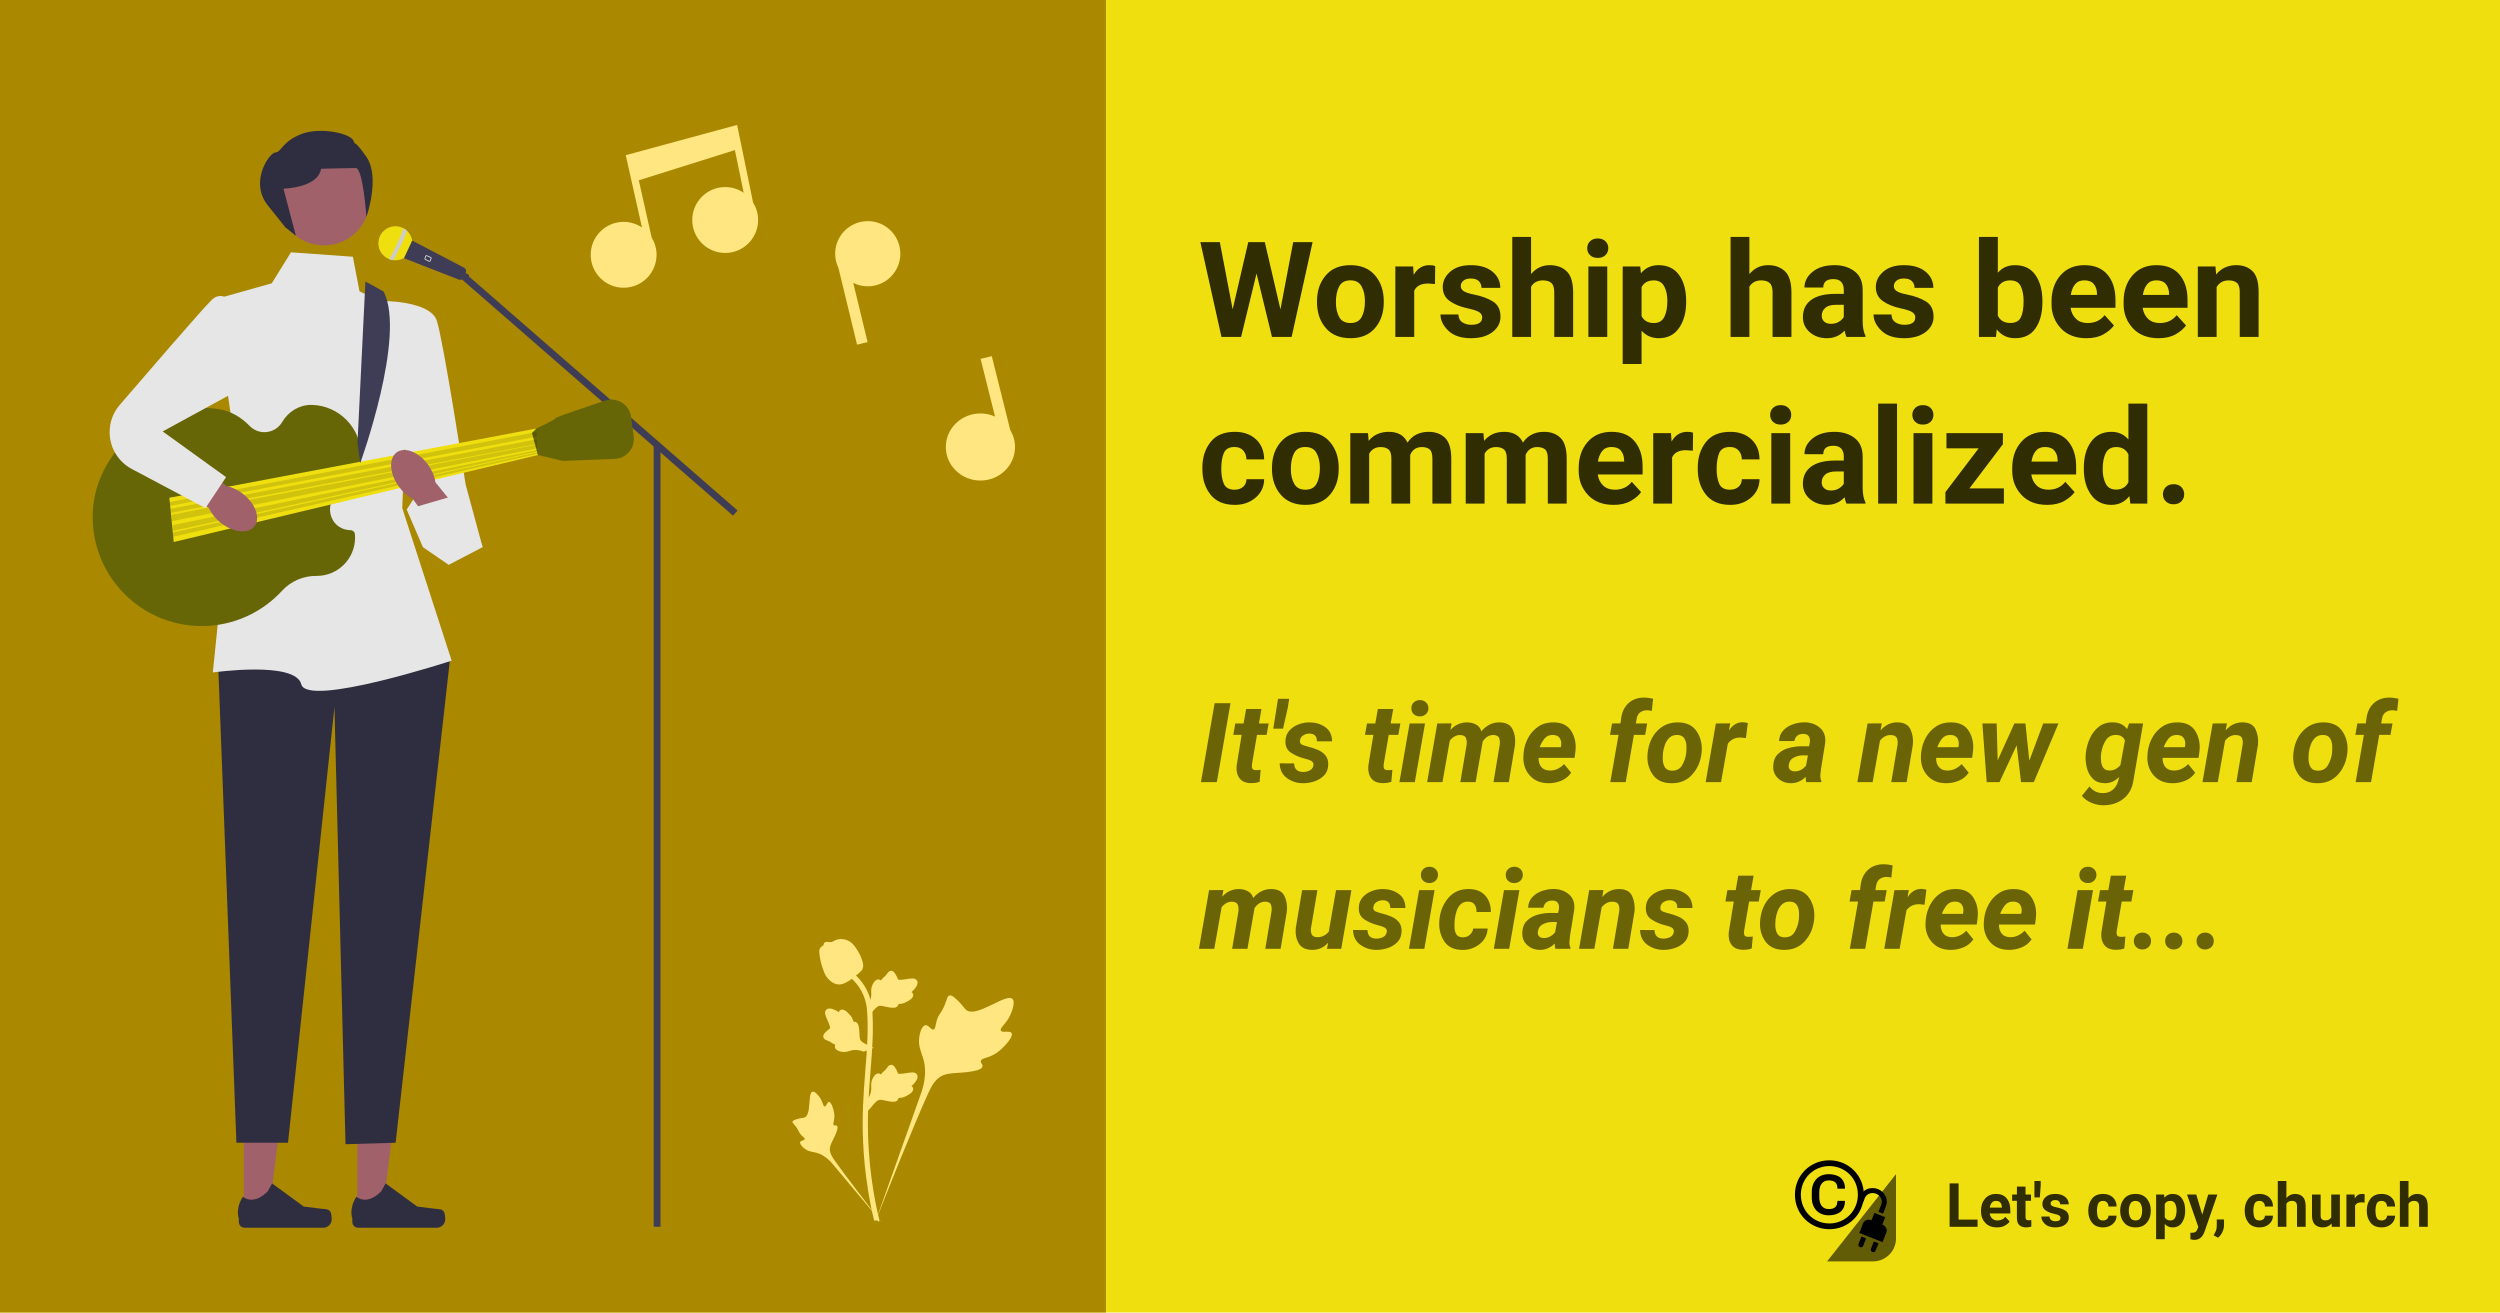
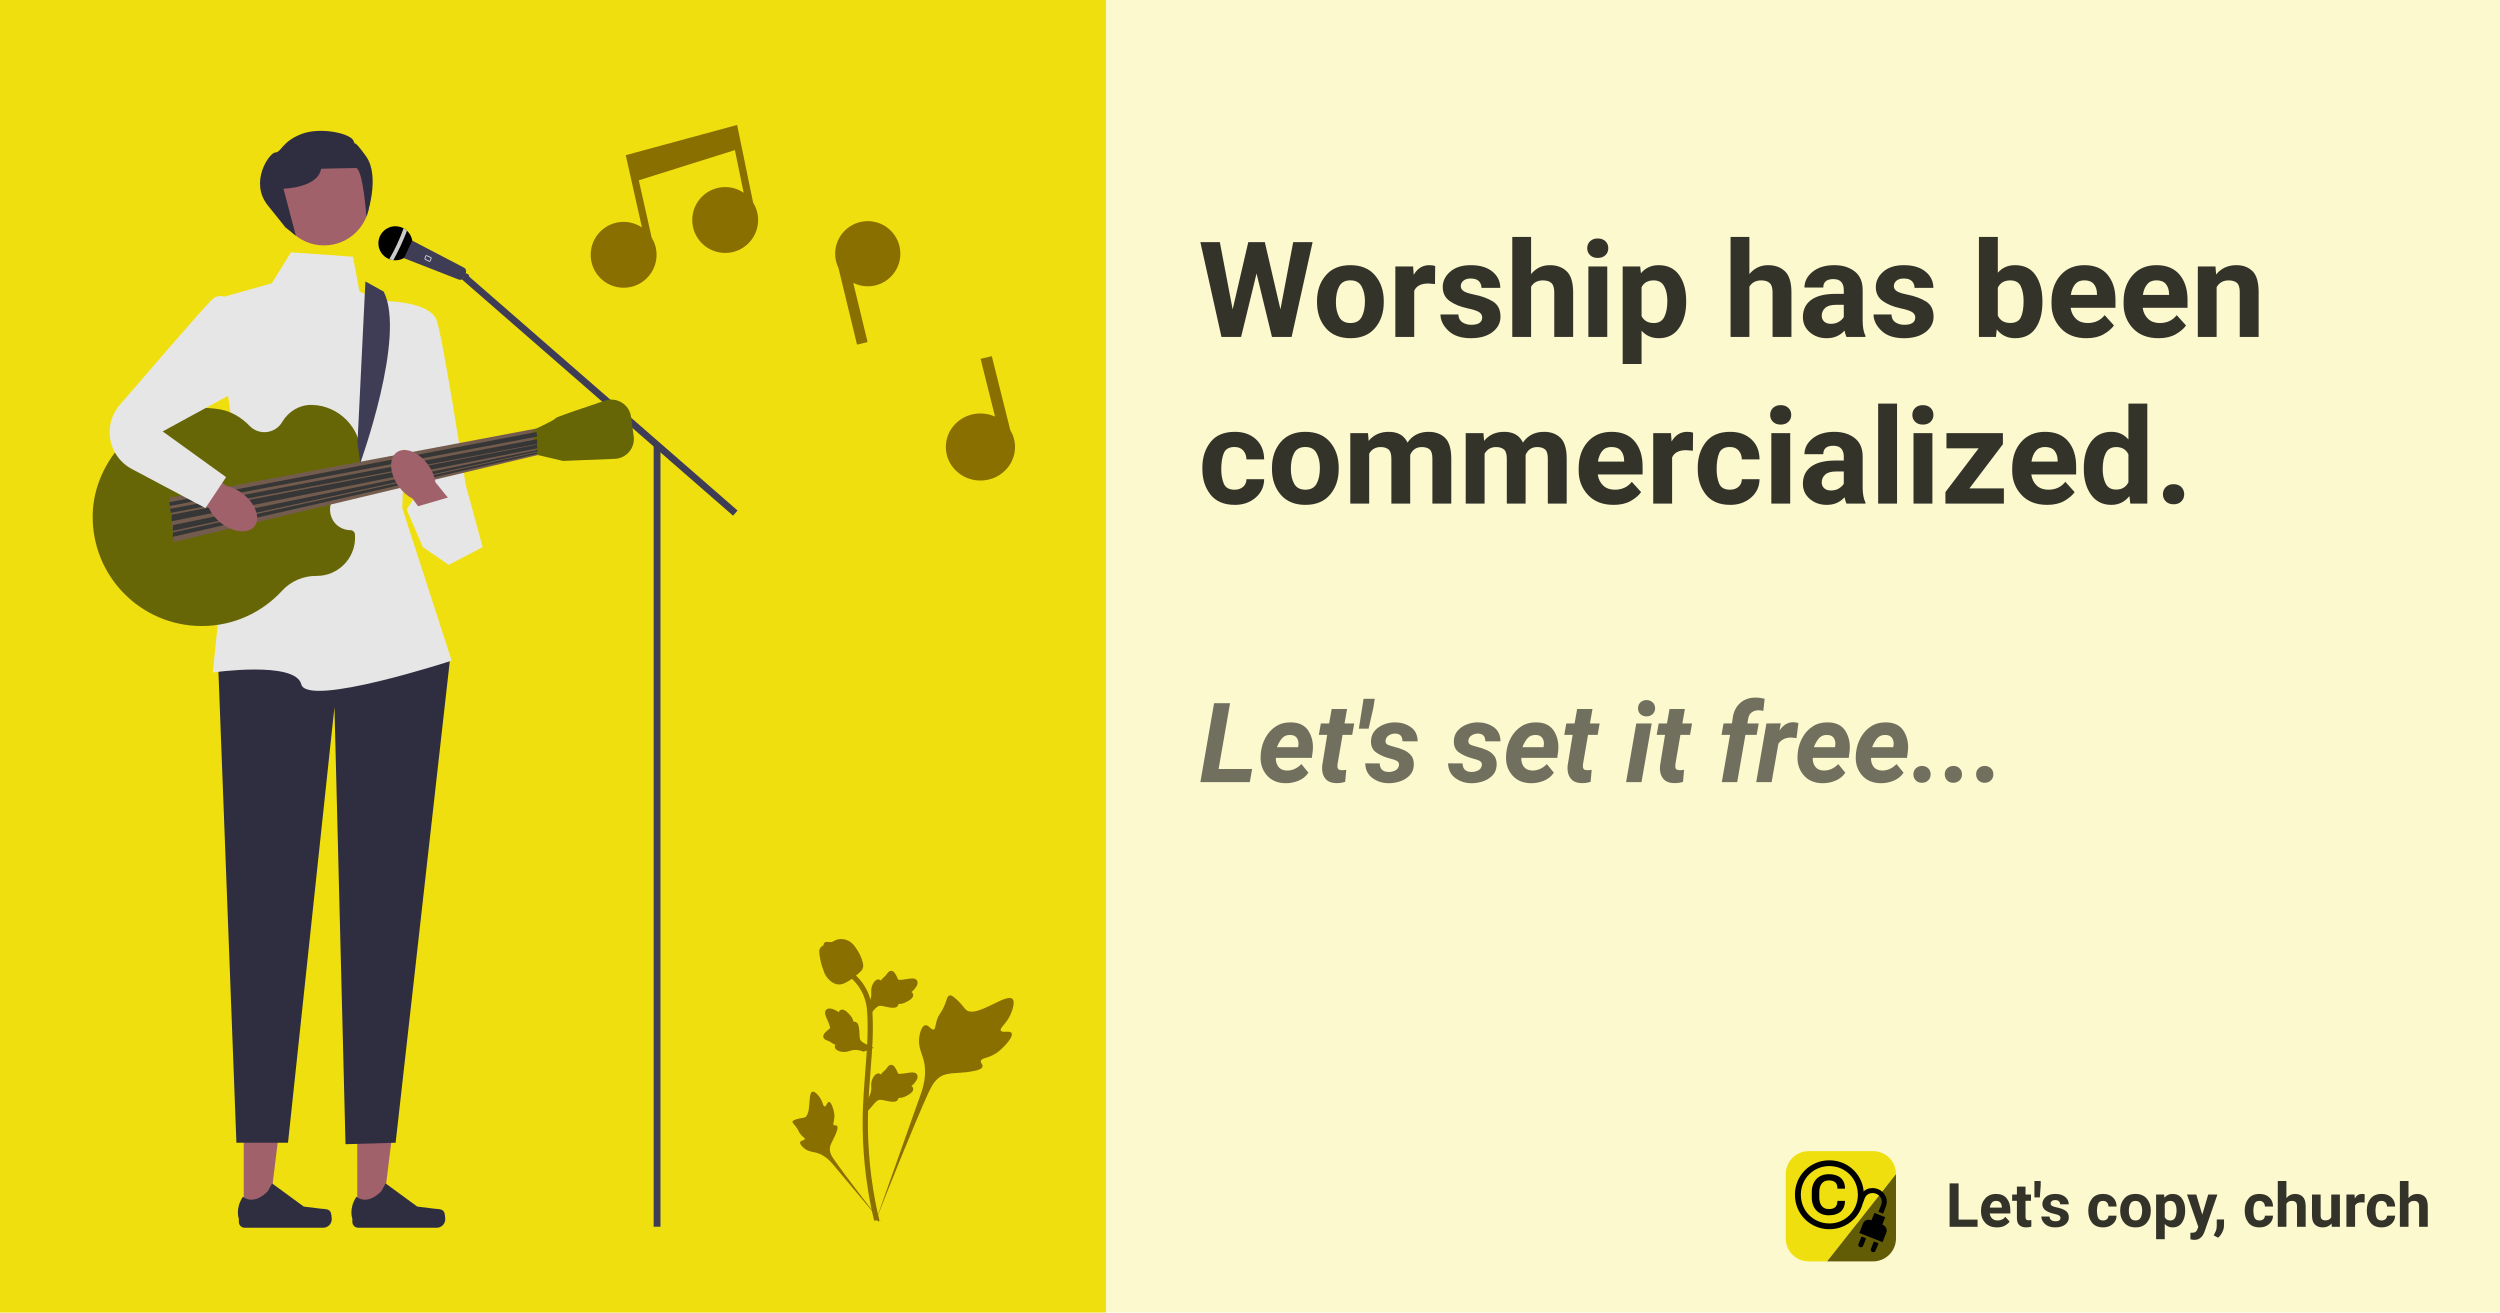
<svg xmlns="http://www.w3.org/2000/svg" data-name="Layer 1" width="1200" height="630" viewBox="0 0 1200 630" version="1.1" id="svg95">
  <defs id="defs99" />
-   <rect style="fill:#f0df0f;fill-opacity:1;stroke:none;stroke-width:19.879;stroke-dasharray:79.515, 79.515;stop-color:#000000" id="rect888" width="1200" height="630" x="0" y="0" />
-   <rect style="fill:#aa8800;stroke:none;stroke-width:2.507;stroke-opacity:0.4;stop-color:#000000" id="rect19083" width="530.852" height="630" x="0" y="0" />
+   <rect style="fill:#fcf9cf;fill-opacity:1;stroke:none;stroke-width:19.879;stroke-dasharray:79.515, 79.515;stop-color:#000000" id="rect888" width="1200" height="630" x="0" y="0" />
+   <rect style="fill:#f0df0f;stroke:none;stroke-width:2.507;stroke-opacity:0.4;stop-color:#000000;fill-opacity:1" id="rect19083" width="530.852" height="630" x="0" y="0" />
  <path style="fill:none;stroke:#3f3d56;stroke-width:3.3;stroke-linecap:butt;stroke-linejoin:miter;stroke-miterlimit:4;stroke-dasharray:none;stroke-opacity:1" d="M 222.774,132.859 352.942,246.28" id="path31226" />
  <text xml:space="preserve" style="font-style:italic;font-weight:bold;font-size:64px;line-height:normal;font-family:Roboto;-inkscape-font-specification:'Roboto Bold Italic';text-decoration-color:#000000;fill:#000000;fill-opacity:0.796;stroke:none;stroke-width:6;stroke-dasharray:24, 24;stop-color:#000000" x="575.08" y="161.715" id="text9376">
    <tspan x="575.08" y="161.715" style="font-style:normal;font-variant:normal;font-weight:bold;font-stretch:normal;font-size:64px;font-family:Roboto;-inkscape-font-specification:'Roboto Bold';fill:#000000;fill-opacity:0.796" id="tspan43707">Worship has been</tspan>
    <tspan x="575.08" y="241.715" style="font-style:normal;font-variant:normal;font-weight:bold;font-stretch:normal;font-size:64px;font-family:Roboto;-inkscape-font-specification:'Roboto Bold';fill:#000000;fill-opacity:0.796" id="tspan60649">commercialized.</tspan>
  </text>
  <text xml:space="preserve" style="font-style:italic;font-weight:bold;font-size:29.333px;line-height:normal;font-family:Roboto;-inkscape-font-specification:'Roboto Bold Italic';text-decoration-color:#000000;fill:#000000;fill-opacity:0.796;stroke:none;stroke-width:6;stroke-dasharray:24, 24;stop-color:#000000" x="933.955" y="588.87" id="text9376-3">
    <tspan id="tspan9374-6" x="933.955" y="588.87" style="font-style:normal;font-variant:normal;font-weight:bold;font-stretch:normal;font-size:29.333px;font-family:Roboto;-inkscape-font-specification:'Roboto Bold';fill:#000000;fill-opacity:0.796">Let's copy, church</tspan>
  </text>
-   <text xml:space="preserve" style="font-style:normal;font-variant:normal;font-weight:bold;font-stretch:normal;font-size:53.333px;line-height:1.5;font-family:Roboto;-inkscape-font-specification:'Roboto Bold';text-decoration-color:#000000;fill:#000000;fill-opacity:0.551;stroke:none;stroke-width:6;stroke-dasharray:24, 24;stop-color:#000000" x="575.44" y="375.43" id="text15068">
-     <tspan x="575.44" y="375.43" style="font-style:italic;font-variant:normal;font-weight:bold;font-stretch:normal;font-size:53.333px;font-family:Roboto;-inkscape-font-specification:'Roboto Bold Italic';fill:#000000;fill-opacity:0.551" id="tspan7929">It's time for a new gen of</tspan>
-     <tspan x="575.44" y="455.43" style="font-style:italic;font-variant:normal;font-weight:bold;font-stretch:normal;font-size:53.333px;font-family:Roboto;-inkscape-font-specification:'Roboto Bold Italic';fill:#000000;fill-opacity:0.551" id="tspan22361">musicians to free it...</tspan>
-     <tspan x="575.44" y="535.43" style="font-style:italic;font-variant:normal;font-weight:bold;font-stretch:normal;font-size:53.333px;font-family:Roboto;-inkscape-font-specification:'Roboto Bold Italic';fill:#000000;fill-opacity:0.551" id="tspan7933" />
+   <text xml:space="preserve" style="font-style:normal;font-variant:normal;font-weight:bold;font-stretch:normal;font-size:53.333px;line-height:1.5;font-family:Roboto;-inkscape-font-specification:'Roboto Bold';text-decoration-color:#000000;fill:#000000;fill-opacity:0.551;stroke:none;stroke-width:6;stroke-dasharray:24, 24;stop-color:#000000" x="575.627" y="375.43" id="text15068">
+     <tspan x="575.627" y="375.43" style="font-style:italic;font-variant:normal;font-weight:bold;font-stretch:normal;font-size:53.333px;font-family:Roboto;-inkscape-font-specification:'Roboto Bold Italic';fill:#000000;fill-opacity:0.551" id="tspan7933">Let's set it free...</tspan>
  </text>
-   <g id="g1422" style="fill:#ffe680" transform="matrix(0.8548929,0,0,0.8548929,147.1793,239.9343)">
-     <path d="m 395.817,299.392 c -0.988,-1.665 -5.261,0.118 -6.046,-1.394 -0.783,-1.506 3.187,-3.801 5.455,-9.043 0.409,-0.945 2.987,-6.902 1.078,-8.741 -3.617,-3.484 -20.168,10.894 -25.96,6.189 -1.271,-1.033 -2.159,-3.094 -6.006,-6.441 -1.53,-1.331 -2.456,-1.933 -3.352,-1.709 -1.271,0.317 -1.372,2.018 -2.734,5.363 -2.044,5.015 -3.253,4.713 -4.443,8.714 -0.884,2.971 -0.682,4.698 -1.722,5.034 -1.472,0.476 -2.827,-2.675 -4.692,-2.393 -1.904,0.288 -3.054,3.956 -3.418,6.703 -0.682,5.154 1.211,8.556 2.26,12.132 1.14,3.887 1.817,9.797 -0.816,18.165 l -26.061,73.426 c 5.753,-15.067 22.412,-56.369 29.412,-71.717 2.021,-4.431 4.252,-8.925 8.833,-10.699 4.411,-1.708 10.468,-0.688 18.191,-2.549 0.902,-0.217 3.405,-0.854 3.72,-2.326 0.26,-1.217 -1.212,-1.896 -0.986,-3.036 0.303,-1.529 3.199,-1.548 6.756,-3.312 2.509,-1.244 4.072,-2.723 5.416,-3.995 0.405,-0.384 6.428,-6.155 5.114,-8.372 z" fill="#f2f2f2" id="path1408" style="fill:#ffe680" />
-     <path d="m 293.286,338.047 c -1.102,0.004 -1.46,2.616 -2.429,2.565 -0.965,-0.05 -0.946,-2.661 -2.864,-5.287 -0.346,-0.474 -2.526,-3.457 -3.979,-3.051 -2.754,0.77 -0.472,13.042 -4.453,14.527 -0.874,0.326 -2.142,0.167 -4.894,1.09 -1.095,0.367 -1.657,0.648 -1.806,1.152 -0.211,0.715 0.595,1.256 1.843,2.889 1.872,2.45 1.375,2.956 2.995,4.695 1.203,1.291 2.109,1.69 1.974,2.298 -0.191,0.86 -2.128,0.616 -2.528,1.613 -0.408,1.017 1.061,2.641 2.304,3.612 2.333,1.822 4.548,1.874 6.607,2.391 2.237,0.562 5.333,1.935 8.68,5.642 l 28.519,33.977 c -5.735,-7.171 -21.2,-27.264 -26.713,-35.129 -1.592,-2.27 -3.154,-4.662 -2.702,-7.422 0.435,-2.658 2.683,-5.337 3.998,-9.664 0.154,-0.505 0.563,-1.918 -0.068,-2.497 -0.522,-0.479 -1.28,0.048 -1.775,-0.392 -0.663,-0.59 0.163,-2.016 0.324,-4.272 0.113,-1.59 -0.162,-2.784 -0.398,-3.811 -0.071,-0.31 -1.166,-4.931 -2.634,-4.925 z" fill="#f2f2f2" id="path1410" style="fill:#ffe680" />
-     <path d="m 315.278,342.984 -0.664,-5.929 0.303,-0.449 c 1.404,-2.078 2.12,-4.108 2.129,-6.035 10e-4,-0.306 -0.013,-0.613 -0.027,-0.925 -0.057,-1.237 -0.129,-2.774 0.673,-4.566 0.449,-0.999 1.712,-3.312 3.61,-3.026 0.511,0.072 0.897,0.306 1.191,0.581 0.043,-0.069 0.087,-0.137 0.135,-0.212 0.591,-0.902 1.059,-1.288 1.51,-1.66 0.346,-0.286 0.704,-0.581 1.265,-1.28 0.246,-0.306 0.438,-0.575 0.6,-0.802 0.491,-0.684 1.132,-1.5 2.263,-1.486 1.208,0.057 1.841,1.056 2.26,1.718 0.749,1.179 1.088,2.03 1.313,2.594 0.082,0.206 0.175,0.438 0.222,0.51 0.389,0.573 3.554,0.037 4.747,-0.157 2.678,-0.447 4.996,-0.833 5.95,0.856 0.684,1.208 0.176,2.806 -1.556,4.875 -0.54,0.644 -1.114,1.134 -1.623,1.517 0.422,0.252 0.8,0.638 0.953,1.245 v 0 c 0.361,1.437 -0.875,2.877 -3.67,4.286 -0.694,0.352 -1.629,0.822 -2.939,1.048 -0.617,0.106 -1.172,0.132 -1.648,0.146 -0.01,0.275 -0.074,0.573 -0.242,0.879 -0.491,0.902 -1.513,1.331 -3.053,1.228 -1.695,-0.089 -3.09,-0.412 -4.321,-0.696 -1.075,-0.246 -2.001,-0.455 -2.728,-0.407 -1.348,0.109 -2.388,1.188 -3.607,2.588 z" fill="#f2f2f2" id="path1412" style="fill:#ffe680" />
-     <path d="m 318.359,307.683 -5.567,2.146 -0.512,-0.18 c -2.367,-0.831 -4.512,-1.009 -6.377,-0.528 -0.297,0.076 -0.589,0.168 -0.888,0.261 -1.182,0.369 -2.651,0.828 -4.588,0.507 -1.08,-0.181 -3.638,-0.816 -3.843,-2.724 -0.06,-0.512 0.069,-0.946 0.26,-1.299 -0.077,-0.024 -0.155,-0.05 -0.239,-0.076 -1.022,-0.343 -1.515,-0.698 -1.989,-1.04 -0.365,-0.262 -0.741,-0.534 -1.559,-0.899 -0.359,-0.16 -0.668,-0.278 -0.928,-0.377 -0.786,-0.301 -1.738,-0.715 -2.011,-1.812 -0.251,-1.183 0.555,-2.049 1.088,-2.622 0.951,-1.023 1.687,-1.567 2.176,-1.928 0.179,-0.131 0.379,-0.28 0.437,-0.344 0.455,-0.522 -0.866,-3.447 -1.356,-4.551 -1.111,-2.477 -2.073,-4.621 -0.681,-5.973 0.995,-0.968 2.669,-0.882 5.111,0.268 0.76,0.359 1.379,0.79 1.879,1.185 0.137,-0.472 0.415,-0.936 0.963,-1.238 v 0 c 1.299,-0.713 3.005,0.116 5.076,2.463 0.517,0.582 1.208,1.367 1.759,2.577 0.259,0.57 0.425,1.101 0.559,1.557 0.268,-0.06 0.573,-0.073 0.912,0.011 0.997,0.246 1.671,1.126 1.962,2.642 0.344,1.662 0.385,3.094 0.423,4.357 0.035,1.102 0.067,2.051 0.299,2.742 0.447,1.277 1.755,2.008 3.418,2.833 l 4.214,2.042 z" fill="#f2f2f2" id="path1414" style="fill:#ffe680" />
-     <path d="m 315.278,290.216 -0.664,-5.929 0.303,-0.449 c 1.404,-2.078 2.12,-4.108 2.129,-6.035 10e-4,-0.306 -0.013,-0.613 -0.027,-0.925 -0.057,-1.237 -0.129,-2.774 0.673,-4.566 0.449,-0.999 1.712,-3.312 3.61,-3.026 0.511,0.072 0.897,0.306 1.191,0.581 0.043,-0.069 0.087,-0.137 0.135,-0.212 0.591,-0.902 1.059,-1.288 1.51,-1.66 0.346,-0.286 0.704,-0.581 1.265,-1.28 0.246,-0.306 0.438,-0.575 0.6,-0.802 0.491,-0.684 1.132,-1.5 2.263,-1.486 1.208,0.057 1.841,1.056 2.26,1.718 0.749,1.179 1.088,2.03 1.313,2.594 0.082,0.206 0.175,0.438 0.222,0.51 0.389,0.573 3.554,0.037 4.747,-0.157 2.678,-0.447 4.996,-0.833 5.95,0.856 0.684,1.208 0.176,2.806 -1.556,4.875 -0.54,0.644 -1.114,1.134 -1.623,1.517 0.422,0.252 0.8,0.638 0.953,1.245 v 0 c 0.361,1.437 -0.875,2.877 -3.67,4.286 -0.694,0.352 -1.629,0.822 -2.939,1.048 -0.617,0.106 -1.172,0.132 -1.648,0.146 -0.01,0.275 -0.074,0.573 -0.242,0.879 -0.491,0.902 -1.513,1.331 -3.053,1.228 -1.695,-0.089 -3.09,-0.412 -4.321,-0.696 -1.075,-0.246 -2.001,-0.455 -2.728,-0.407 -1.348,0.109 -2.388,1.188 -3.607,2.588 z" fill="#f2f2f2" id="path1416" style="fill:#ffe680" />
-     <path d="m 321.345,405.302 -1.242,-0.779 -0.301,-1.434 0.301,1.434 -1.449,0.166 c -0.023,-0.135 -0.102,-0.444 -0.22,-0.928 -0.648,-2.651 -2.625,-10.718 -4.274,-23.424 -1.151,-8.869 -1.802,-17.987 -1.937,-27.105 -0.135,-9.132 0.298,-16.046 0.644,-21.603 0.262,-4.191 0.58,-8.182 0.892,-12.07 0.83,-10.386 1.613,-20.197 1.031,-31.059 -0.129,-2.425 -0.399,-7.472 -3.348,-12.843 -1.711,-3.115 -4.067,-5.88 -7.004,-8.216 l 1.826,-2.296 c 3.242,2.582 5.849,5.646 7.748,9.104 3.269,5.955 3.564,11.454 3.706,14.097 0.593,11.053 -0.199,20.959 -1.038,31.445 -0.309,3.873 -0.627,7.847 -0.887,12.021 -0.344,5.505 -0.772,12.359 -0.638,21.374 0.132,9.009 0.776,18.016 1.911,26.773 1.629,12.545 3.577,20.492 4.217,23.103 0.341,1.394 0.412,1.686 0.063,2.239 z" fill="#f2f2f2" id="path1418" style="fill:#ffe680" />
-     <path d="m 299.06,272.1 c -0.12,0 -0.242,-0.003 -0.365,-0.011 -2.496,-0.135 -4.808,-1.629 -6.872,-4.44 -0.968,-1.323 -1.463,-2.831 -2.451,-5.84 -0.153,-0.464 -0.897,-2.817 -1.35,-6.055 -0.296,-2.116 -0.259,-3 0.16,-3.782 0.465,-0.87 1.218,-1.477 2.066,-1.887 -0.037,-0.281 -0.007,-0.57 0.115,-0.865 0.5,-1.222 1.828,-1.062 2.546,-0.985 0.364,0.046 0.817,0.106 1.307,0.08 0.77,-0.037 1.184,-0.266 1.811,-0.61 0.6,-0.329 1.346,-0.739 2.452,-0.965 2.181,-0.455 4.009,0.163 4.612,0.366 3.171,1.056 4.734,3.521 6.543,6.376 0.361,0.573 1.599,2.657 2.416,5.514 0.59,2.061 0.507,2.977 0.329,3.659 -0.361,1.4 -1.212,2.202 -3.375,3.971 -2.259,1.852 -3.392,2.78 -4.366,3.344 -2.266,1.308 -3.689,2.13 -5.578,2.13 z" fill="#f2f2f2" id="path1420" style="fill:#ffe680" />
+   <g id="g1422" style="fill:#896e00;fill-opacity:1" transform="matrix(0.8548929,0,0,0.8548929,147.1793,239.9343)">
+     <path d="m 395.817,299.392 c -0.988,-1.665 -5.261,0.118 -6.046,-1.394 -0.783,-1.506 3.187,-3.801 5.455,-9.043 0.409,-0.945 2.987,-6.902 1.078,-8.741 -3.617,-3.484 -20.168,10.894 -25.96,6.189 -1.271,-1.033 -2.159,-3.094 -6.006,-6.441 -1.53,-1.331 -2.456,-1.933 -3.352,-1.709 -1.271,0.317 -1.372,2.018 -2.734,5.363 -2.044,5.015 -3.253,4.713 -4.443,8.714 -0.884,2.971 -0.682,4.698 -1.722,5.034 -1.472,0.476 -2.827,-2.675 -4.692,-2.393 -1.904,0.288 -3.054,3.956 -3.418,6.703 -0.682,5.154 1.211,8.556 2.26,12.132 1.14,3.887 1.817,9.797 -0.816,18.165 l -26.061,73.426 c 5.753,-15.067 22.412,-56.369 29.412,-71.717 2.021,-4.431 4.252,-8.925 8.833,-10.699 4.411,-1.708 10.468,-0.688 18.191,-2.549 0.902,-0.217 3.405,-0.854 3.72,-2.326 0.26,-1.217 -1.212,-1.896 -0.986,-3.036 0.303,-1.529 3.199,-1.548 6.756,-3.312 2.509,-1.244 4.072,-2.723 5.416,-3.995 0.405,-0.384 6.428,-6.155 5.114,-8.372 z" fill="#f2f2f2" id="path1408" style="fill:#896e00;fill-opacity:1" />
+     <path d="m 293.286,338.047 c -1.102,0.004 -1.46,2.616 -2.429,2.565 -0.965,-0.05 -0.946,-2.661 -2.864,-5.287 -0.346,-0.474 -2.526,-3.457 -3.979,-3.051 -2.754,0.77 -0.472,13.042 -4.453,14.527 -0.874,0.326 -2.142,0.167 -4.894,1.09 -1.095,0.367 -1.657,0.648 -1.806,1.152 -0.211,0.715 0.595,1.256 1.843,2.889 1.872,2.45 1.375,2.956 2.995,4.695 1.203,1.291 2.109,1.69 1.974,2.298 -0.191,0.86 -2.128,0.616 -2.528,1.613 -0.408,1.017 1.061,2.641 2.304,3.612 2.333,1.822 4.548,1.874 6.607,2.391 2.237,0.562 5.333,1.935 8.68,5.642 l 28.519,33.977 c -5.735,-7.171 -21.2,-27.264 -26.713,-35.129 -1.592,-2.27 -3.154,-4.662 -2.702,-7.422 0.435,-2.658 2.683,-5.337 3.998,-9.664 0.154,-0.505 0.563,-1.918 -0.068,-2.497 -0.522,-0.479 -1.28,0.048 -1.775,-0.392 -0.663,-0.59 0.163,-2.016 0.324,-4.272 0.113,-1.59 -0.162,-2.784 -0.398,-3.811 -0.071,-0.31 -1.166,-4.931 -2.634,-4.925 z" fill="#f2f2f2" id="path1410" style="fill:#896e00;fill-opacity:1" />
+     <path d="m 315.278,342.984 -0.664,-5.929 0.303,-0.449 c 1.404,-2.078 2.12,-4.108 2.129,-6.035 10e-4,-0.306 -0.013,-0.613 -0.027,-0.925 -0.057,-1.237 -0.129,-2.774 0.673,-4.566 0.449,-0.999 1.712,-3.312 3.61,-3.026 0.511,0.072 0.897,0.306 1.191,0.581 0.043,-0.069 0.087,-0.137 0.135,-0.212 0.591,-0.902 1.059,-1.288 1.51,-1.66 0.346,-0.286 0.704,-0.581 1.265,-1.28 0.246,-0.306 0.438,-0.575 0.6,-0.802 0.491,-0.684 1.132,-1.5 2.263,-1.486 1.208,0.057 1.841,1.056 2.26,1.718 0.749,1.179 1.088,2.03 1.313,2.594 0.082,0.206 0.175,0.438 0.222,0.51 0.389,0.573 3.554,0.037 4.747,-0.157 2.678,-0.447 4.996,-0.833 5.95,0.856 0.684,1.208 0.176,2.806 -1.556,4.875 -0.54,0.644 -1.114,1.134 -1.623,1.517 0.422,0.252 0.8,0.638 0.953,1.245 v 0 c 0.361,1.437 -0.875,2.877 -3.67,4.286 -0.694,0.352 -1.629,0.822 -2.939,1.048 -0.617,0.106 -1.172,0.132 -1.648,0.146 -0.01,0.275 -0.074,0.573 -0.242,0.879 -0.491,0.902 -1.513,1.331 -3.053,1.228 -1.695,-0.089 -3.09,-0.412 -4.321,-0.696 -1.075,-0.246 -2.001,-0.455 -2.728,-0.407 -1.348,0.109 -2.388,1.188 -3.607,2.588 z" fill="#f2f2f2" id="path1412" style="fill:#896e00;fill-opacity:1" />
+     <path d="m 318.359,307.683 -5.567,2.146 -0.512,-0.18 c -2.367,-0.831 -4.512,-1.009 -6.377,-0.528 -0.297,0.076 -0.589,0.168 -0.888,0.261 -1.182,0.369 -2.651,0.828 -4.588,0.507 -1.08,-0.181 -3.638,-0.816 -3.843,-2.724 -0.06,-0.512 0.069,-0.946 0.26,-1.299 -0.077,-0.024 -0.155,-0.05 -0.239,-0.076 -1.022,-0.343 -1.515,-0.698 -1.989,-1.04 -0.365,-0.262 -0.741,-0.534 -1.559,-0.899 -0.359,-0.16 -0.668,-0.278 -0.928,-0.377 -0.786,-0.301 -1.738,-0.715 -2.011,-1.812 -0.251,-1.183 0.555,-2.049 1.088,-2.622 0.951,-1.023 1.687,-1.567 2.176,-1.928 0.179,-0.131 0.379,-0.28 0.437,-0.344 0.455,-0.522 -0.866,-3.447 -1.356,-4.551 -1.111,-2.477 -2.073,-4.621 -0.681,-5.973 0.995,-0.968 2.669,-0.882 5.111,0.268 0.76,0.359 1.379,0.79 1.879,1.185 0.137,-0.472 0.415,-0.936 0.963,-1.238 v 0 c 1.299,-0.713 3.005,0.116 5.076,2.463 0.517,0.582 1.208,1.367 1.759,2.577 0.259,0.57 0.425,1.101 0.559,1.557 0.268,-0.06 0.573,-0.073 0.912,0.011 0.997,0.246 1.671,1.126 1.962,2.642 0.344,1.662 0.385,3.094 0.423,4.357 0.035,1.102 0.067,2.051 0.299,2.742 0.447,1.277 1.755,2.008 3.418,2.833 l 4.214,2.042 z" fill="#f2f2f2" id="path1414" style="fill:#896e00;fill-opacity:1" />
+     <path d="m 315.278,290.216 -0.664,-5.929 0.303,-0.449 c 1.404,-2.078 2.12,-4.108 2.129,-6.035 10e-4,-0.306 -0.013,-0.613 -0.027,-0.925 -0.057,-1.237 -0.129,-2.774 0.673,-4.566 0.449,-0.999 1.712,-3.312 3.61,-3.026 0.511,0.072 0.897,0.306 1.191,0.581 0.043,-0.069 0.087,-0.137 0.135,-0.212 0.591,-0.902 1.059,-1.288 1.51,-1.66 0.346,-0.286 0.704,-0.581 1.265,-1.28 0.246,-0.306 0.438,-0.575 0.6,-0.802 0.491,-0.684 1.132,-1.5 2.263,-1.486 1.208,0.057 1.841,1.056 2.26,1.718 0.749,1.179 1.088,2.03 1.313,2.594 0.082,0.206 0.175,0.438 0.222,0.51 0.389,0.573 3.554,0.037 4.747,-0.157 2.678,-0.447 4.996,-0.833 5.95,0.856 0.684,1.208 0.176,2.806 -1.556,4.875 -0.54,0.644 -1.114,1.134 -1.623,1.517 0.422,0.252 0.8,0.638 0.953,1.245 v 0 c 0.361,1.437 -0.875,2.877 -3.67,4.286 -0.694,0.352 -1.629,0.822 -2.939,1.048 -0.617,0.106 -1.172,0.132 -1.648,0.146 -0.01,0.275 -0.074,0.573 -0.242,0.879 -0.491,0.902 -1.513,1.331 -3.053,1.228 -1.695,-0.089 -3.09,-0.412 -4.321,-0.696 -1.075,-0.246 -2.001,-0.455 -2.728,-0.407 -1.348,0.109 -2.388,1.188 -3.607,2.588 z" fill="#f2f2f2" id="path1416" style="fill:#896e00;fill-opacity:1" />
+     <path d="m 321.345,405.302 -1.242,-0.779 -0.301,-1.434 0.301,1.434 -1.449,0.166 c -0.023,-0.135 -0.102,-0.444 -0.22,-0.928 -0.648,-2.651 -2.625,-10.718 -4.274,-23.424 -1.151,-8.869 -1.802,-17.987 -1.937,-27.105 -0.135,-9.132 0.298,-16.046 0.644,-21.603 0.262,-4.191 0.58,-8.182 0.892,-12.07 0.83,-10.386 1.613,-20.197 1.031,-31.059 -0.129,-2.425 -0.399,-7.472 -3.348,-12.843 -1.711,-3.115 -4.067,-5.88 -7.004,-8.216 l 1.826,-2.296 c 3.242,2.582 5.849,5.646 7.748,9.104 3.269,5.955 3.564,11.454 3.706,14.097 0.593,11.053 -0.199,20.959 -1.038,31.445 -0.309,3.873 -0.627,7.847 -0.887,12.021 -0.344,5.505 -0.772,12.359 -0.638,21.374 0.132,9.009 0.776,18.016 1.911,26.773 1.629,12.545 3.577,20.492 4.217,23.103 0.341,1.394 0.412,1.686 0.063,2.239 z" fill="#f2f2f2" id="path1418" style="fill:#896e00;fill-opacity:1" />
+     <path d="m 299.06,272.1 c -0.12,0 -0.242,-0.003 -0.365,-0.011 -2.496,-0.135 -4.808,-1.629 -6.872,-4.44 -0.968,-1.323 -1.463,-2.831 -2.451,-5.84 -0.153,-0.464 -0.897,-2.817 -1.35,-6.055 -0.296,-2.116 -0.259,-3 0.16,-3.782 0.465,-0.87 1.218,-1.477 2.066,-1.887 -0.037,-0.281 -0.007,-0.57 0.115,-0.865 0.5,-1.222 1.828,-1.062 2.546,-0.985 0.364,0.046 0.817,0.106 1.307,0.08 0.77,-0.037 1.184,-0.266 1.811,-0.61 0.6,-0.329 1.346,-0.739 2.452,-0.965 2.181,-0.455 4.009,0.163 4.612,0.366 3.171,1.056 4.734,3.521 6.543,6.376 0.361,0.573 1.599,2.657 2.416,5.514 0.59,2.061 0.507,2.977 0.329,3.659 -0.361,1.4 -1.212,2.202 -3.375,3.971 -2.259,1.852 -3.392,2.78 -4.366,3.344 -2.266,1.308 -3.689,2.13 -5.578,2.13 z" fill="#f2f2f2" id="path1420" style="fill:#896e00;fill-opacity:1" />
  </g>
-   <path d="m 353.818,59.961 -53.459,14.522 7.778,34.688 c -2.515,-1.688 -5.54,-2.674 -8.797,-2.674 -8.731,0 -15.81,7.078 -15.81,15.81 0,8.731 7.078,15.81 15.81,15.81 8.731,0 15.81,-7.078 15.81,-15.81 0,-3.035 -0.87,-5.86 -2.353,-8.267 l -6.167,-27.502 46.118,-14.499 4.218,20.486 c -2.531,-1.722 -5.588,-2.731 -8.88,-2.731 -8.731,0 -15.81,7.078 -15.81,15.81 0,8.731 7.078,15.81 15.81,15.81 8.731,0 15.81,-7.078 15.81,-15.81 0,-3.067 -0.888,-5.921 -2.4,-8.345 z" fill="#6c63ff" id="path1452" style="fill:#ffe680;fill-opacity:1;stroke-width:1.301" />
-   <path d="m 416.521,106.145 c -8.641,0 -15.645,7.005 -15.645,15.645 0,2.443 0.576,4.745 1.574,6.805 l 8.929,36.834 5.069,-1.229 -6.888,-28.415 c 2.099,1.046 4.457,1.649 6.962,1.649 8.641,0 15.645,-7.005 15.645,-15.645 0,-8.641 -7.005,-15.645 -15.645,-15.645 z" fill="#6c63ff" id="path1454" style="fill:#ffe680;fill-opacity:1;stroke-width:1.301" />
-   <path d="m 484.93,206.429 -8.865,-35.454 -5.382,1.265 6.934,27.731 c -2.133,-0.966 -4.502,-1.52 -7.011,-1.52 -9.174,0 -16.611,7.211 -16.611,16.106 0,8.895 7.437,16.106 16.611,16.106 9.174,0 16.611,-7.211 16.611,-16.106 0,-2.969 -0.843,-5.74 -2.287,-8.128 z" fill="#6c63ff" id="path1456" style="fill:#ffe680;fill-opacity:1;stroke-width:1.301" />
+   <path d="m 353.818,59.961 -53.459,14.522 7.778,34.688 c -2.515,-1.688 -5.54,-2.674 -8.797,-2.674 -8.731,0 -15.81,7.078 -15.81,15.81 0,8.731 7.078,15.81 15.81,15.81 8.731,0 15.81,-7.078 15.81,-15.81 0,-3.035 -0.87,-5.86 -2.353,-8.267 l -6.167,-27.502 46.118,-14.499 4.218,20.486 c -2.531,-1.722 -5.588,-2.731 -8.88,-2.731 -8.731,0 -15.81,7.078 -15.81,15.81 0,8.731 7.078,15.81 15.81,15.81 8.731,0 15.81,-7.078 15.81,-15.81 0,-3.067 -0.888,-5.921 -2.4,-8.345 z" fill="#6c63ff" id="path1452" style="fill:#896e00;fill-opacity:1;stroke-width:1.301" />
+   <path d="m 416.521,106.145 c -8.641,0 -15.645,7.005 -15.645,15.645 0,2.443 0.576,4.745 1.574,6.805 l 8.929,36.834 5.069,-1.229 -6.888,-28.415 c 2.099,1.046 4.457,1.649 6.962,1.649 8.641,0 15.645,-7.005 15.645,-15.645 0,-8.641 -7.005,-15.645 -15.645,-15.645 z" fill="#6c63ff" id="path1454" style="fill:#896e00;fill-opacity:1;stroke-width:1.301" />
+   <path d="m 484.93,206.429 -8.865,-35.454 -5.382,1.265 6.934,27.731 c -2.133,-0.966 -4.502,-1.52 -7.011,-1.52 -9.174,0 -16.611,7.211 -16.611,16.106 0,8.895 7.437,16.106 16.611,16.106 9.174,0 16.611,-7.211 16.611,-16.106 0,-2.969 -0.843,-5.74 -2.287,-8.128 z" fill="#6c63ff" id="path1456" style="fill:#896e00;fill-opacity:1;stroke-width:1.301" />
  <g id="g31429" transform="matrix(-1,0,0,1,348.7491,0)">
    <g id="g1392" transform="matrix(1.301378,0,0,1.301378,7.549979,60.80806)">
      <polygon points="172.281,364.474 172.279,400.518 162.935,400.517 158.49,364.473 " fill="#a0616a" id="polygon1388" />
      <path d="m 140.264,400.306 v 0 c -0.291,0.49 -0.444,2.072 -0.444,2.641 v 0 c 0,1.752 1.42,3.172 3.172,3.172 h 28.939 c 1.195,0 2.164,-0.969 2.164,-2.164 v -1.205 c 0,0 1.432,-3.621 -1.516,-8.084 0,0 -3.663,3.495 -9.137,-1.979 l -1.614,-2.924 -11.684,8.545 -6.476,0.797 c -1.417,0.174 -2.673,-0.027 -3.402,1.2 z" fill="#2f2e41" id="path1390" />
    </g>
    <g id="g1398" transform="matrix(1.301378,0,0,1.301378,7.549979,60.80806)">
      <polygon points="130.413,364.474 130.411,400.518 121.067,400.517 116.621,364.473 " fill="#a0616a" id="polygon1394" />
      <path d="m 98.396,400.306 v 0 c -0.291,0.49 -0.444,2.072 -0.444,2.641 v 0 c 0,1.752 1.42,3.172 3.172,3.172 h 28.939 c 1.195,0 2.164,-0.969 2.164,-2.164 v -1.205 c 0,0 1.432,-3.621 -1.516,-8.084 0,0 -3.663,3.495 -9.137,-1.979 l -1.614,-2.924 -11.684,8.545 -6.476,0.797 c -1.417,0.174 -2.673,-0.027 -3.402,1.2 z" fill="#2f2e41" id="path1396" />
    </g>
    <polygon points="116.261,374.761 96.142,195.869 109.464,179.829 173.082,174.391 181.782,196.685 174.985,374.761 155.954,374.761 138.826,214.085 134.748,375.305 " fill="#2f2e41" id="polygon1400" transform="matrix(1.301378,0,0,1.301378,7.549979,60.80806)" />
    <path d="m 179.37,123.236 29.72,-2.123 9.199,14.86 27.597,7.784 -10.26,71.823 10.968,107.204 c 0,0 -39.627,-5.661 -42.457,5.661 -2.83,11.322 -72.177,-11.322 -72.177,-11.322 l 23.705,-73.238 -2.123,-57.317 -6.369,-33.258 29.012,-13.445 z" fill="#e6e6e6" id="path1402" style="stroke-width:1.301" />
    <path d="m 165.925,144.465 c 0,0 -23.683,-0.354 -26.878,9.553 -3.195,9.907 -13.81,78.545 -13.81,78.545 l -8.138,30.074 36.442,-18.044 -7.784,-12.01 25.474,-48.845 -5.307,-39.273 z" fill="#e6e6e6" id="path1404" style="stroke-width:1.301" />
    <path d="m 180.413,254.499 c 3.916,0.004 7.556,-2.253 9.079,-5.861 1.151,-2.728 1.043,-5.346 0.181,-7.59 0.277,-0.115 0.552,-0.234 0.836,-0.336 -0.417,-0.169 -0.822,-0.36 -1.227,-0.551 -1.411,-2.811 -4.115,-4.852 -7.336,-5.347 -3.99,-4.274 -6.442,-10.001 -6.468,-16.303 -0.053,-12.99 10.484,-23.84 23.471,-24.152 0.102,-0.003 0.204,-0.004 0.306,-0.005 5.815,-0.067 11.09,3.186 14.036,8.2 1.719,2.926 4.896,4.89 8.536,4.89 2.786,0 5.3,-1.152 7.097,-3.005 3.915,-4.037 8.817,-7.041 14.364,-7.963 3.643,-0.605 7.414,-0.834 11.271,-0.642 26.408,1.313 49.129,24.718 49.693,51.153 0.628,29.443 -23.051,53.508 -52.351,53.508 -15.246,0 -28.963,-6.52 -38.53,-16.92 -4.247,-4.617 -10.199,-7.204 -16.472,-7.14 -0.064,6.5e-4 -0.128,9.7e-4 -0.192,9.7e-4 -10.161,0 -18.398,-8.237 -18.398,-18.398 0,-0.564 0.028,-1.12 0.081,-1.67 0.098,-1.028 0.992,-1.869 2.025,-1.868 v 0 z" fill="#6c63ff" id="path1406" style="fill:#666606;fill-opacity:1;stroke-width:1.301" />
-     <polygon points="198.094,153.185 199.725,136.873 64.333,111.317 63.789,121.104 " fill="#6c63ff" id="polygon1424" transform="matrix(1.301378,0,0,1.301378,7.549979,60.80806)" style="fill:#f0df0f;fill-opacity:1" />
+     <polygon points="198.094,153.185 199.725,136.873 64.333,111.317 63.789,121.104 " fill="#6c63ff" id="polygon1424" transform="matrix(1.301378,0,0,1.301378,7.549979,60.80806)" style="fill:#735c4d;fill-opacity:1" />
    <path d="m 93.394,207.796 -2.123,-2.123 c 0,0 -9.199,-4.246 -9.199,-4.953 0,-0.443 -13.584,-5.044 -23.747,-8.425 -5.676,-1.888 -11.67,1.848 -12.478,7.775 l -1.274,9.339 c -0.762,5.584 3.452,10.611 9.084,10.836 l 24.877,0.995 12.029,-2.83 z" fill="#6c63ff" id="path1426" style="fill:#666606;fill-opacity:1;stroke-width:1.301" />
-     <polygon points="64.061,114.307 199.453,139.863 199.776,138.509 64.297,112.608 " fill="#3f3d56" id="polygon1428" transform="matrix(1.301378,0,0,1.301378,7.549979,60.80806)" style="fill:#000000;fill-opacity:0.132" />
-     <polygon points="64.061,117.026 199.143,142.436 199.453,140.951 64.15,115.289 " fill="#3f3d56" id="polygon1430" transform="matrix(1.301378,0,0,1.301378,7.549979,60.80806)" style="fill:#000000;fill-opacity:0.132" />
-     <polygon points="64.061,118.657 198.833,145.518 198.91,143.126 64.044,117.241 " fill="#3f3d56" id="polygon1432" transform="matrix(1.301378,0,0,1.301378,7.549979,60.80806)" style="fill:#000000;fill-opacity:0.132" />
-     <polygon points="63.731,119.724 198.471,149.098 198.366,146.932 63.847,119.193 " fill="#3f3d56" id="polygon1434" transform="matrix(1.301378,0,0,1.301378,7.549979,60.80806)" style="fill:#000000;fill-opacity:0.132" />
-     <polygon points="63.929,120.62 198.469,151.269 198.366,149.651 64.049,120.09 " fill="#3f3d56" id="polygon1436" transform="matrix(1.301378,0,0,1.301378,7.549979,60.80806)" style="fill:#000000;fill-opacity:0.132" />
+     <polygon points="64.061,114.307 199.453,139.863 199.776,138.509 64.297,112.608 " fill="#3f3d56" id="polygon1428" transform="matrix(1.301378,0,0,1.301378,7.549979,60.80806)" style="fill:#363636;fill-opacity:1" />
+     <polygon points="64.061,117.026 199.143,142.436 199.453,140.951 64.15,115.289 " fill="#3f3d56" id="polygon1430" transform="matrix(1.301378,0,0,1.301378,7.549979,60.80806)" style="fill:#363636;fill-opacity:1" />
+     <polygon points="64.061,118.657 198.833,145.518 198.91,143.126 64.044,117.241 " fill="#3f3d56" id="polygon1432" transform="matrix(1.301378,0,0,1.301378,7.549979,60.80806)" style="fill:#363636;fill-opacity:1" />
+     <polygon points="63.731,119.724 198.471,149.098 198.366,146.932 63.847,119.193 " fill="#3f3d56" id="polygon1434" transform="matrix(1.301378,0,0,1.301378,7.549979,60.80806)" style="fill:#363636;fill-opacity:1" />
+     <polygon points="63.929,120.62 198.469,151.269 198.366,149.651 64.049,120.09 " fill="#3f3d56" id="polygon1436" transform="matrix(1.301378,0,0,1.301378,7.549979,60.80806)" style="fill:#363636;fill-opacity:1" />
    <path d="m 164.588,139.953 8.767,-4.855 3.803,77.651 -1.326,9.553 c 0,0 -22.134,-61.033 -11.244,-82.349 z" fill="#3f3d56" id="path1438" style="stroke-width:1.301" />
    <circle cx="-193.226" cy="95.87" r="21.936" fill="#a0616a" id="circle1440" style="stroke-width:1.301" transform="scale(-1,1)" />
    <path d="m 211.978,108.961 -5.244,4.186 5.952,-22.585 c 0,0 -16.629,-0.354 -18.044,-9.553 0,0 -13.091,-0.354 -16.629,-0.354 -3.538,0 -5.134,23.411 -5.134,23.411 0,0 -6.895,-19.165 0.181,-29.072 7.076,-9.907 4.6,-3.892 6.015,-7.43 1.415,-3.538 15.921,-6.792 25.12,-3.184 9.199,3.608 9.553,8.75 12.383,8.798 2.83,0.047 12.737,14.2 3.538,25.522 -9.199,11.322 -8.138,10.26 -8.138,10.26 z" fill="#2f2e41" id="path1442" style="stroke-width:1.301" />
    <path d="m 242.848,250.91 c 2.6,-2.075 4.516,-4.564 5.596,-7.025 l 26.017,-18.199 -9.022,-12.127 -25.421,19.766 c -2.639,0.506 -5.492,1.822 -8.092,3.896 -5.94,4.739 -8.31,11.646 -5.294,15.425 3.016,3.78 10.276,3.002 16.216,-1.737 v 0 z" fill="#a0616a" id="path1444" style="stroke-width:1.301" />
    <path d="m 143.172,223.228 c -1.929,2.71 -3.087,5.63 -3.448,8.293 l -20.009,24.652 12.009,9.178 19.004,-25.995 c 2.398,-1.213 4.78,-3.262 6.709,-5.972 4.407,-6.19 4.787,-13.482 0.848,-16.287 -3.939,-2.805 -10.705,-0.06 -15.113,6.13 v 0 z" fill="#a0616a" id="path1446" style="stroke-width:1.301" />
    <path d="m 234.564,148.356 c 0,0 6.369,-10.614 12.737,-4.246 5.039,5.039 32.676,37.107 43.992,50.272 3.121,3.631 4.834,8.256 4.834,13.044 v 0 c 0,7.405 -4.088,14.205 -10.629,17.678 l -35.366,18.78 -9.907,-14.86 30.428,-21.936 -46.703,-25.474 10.614,-33.258 z" fill="#e6e6e6" id="path1448" style="stroke-width:1.301" />
    <polyline points="88.508 142.436 84.18 155.088 96.686 161.613 106.201 155.088 112.182 141.223 94.511 136.057" fill="#e6e6e6" id="polyline1450" transform="matrix(1.301378,0,0,1.301378,7.549979,60.80806)" />
  </g>
  <g id="g1175" transform="matrix(0.3322525,0.1909644,-0.1909644,0.3322525,224.2568,-3.802204)">
-     <path d="m 439.626,400.643 0.241,0.058 a 21.334,21.334 0 0 1 3.279,40.399 21.002,21.002 0 0 1 -5.088,1.436 21.341,21.341 0 1 1 1.569,-41.893 z" transform="translate(-356,-103.8468)" fill="#6c63ff" id="path1139" style="fill:#f0df0f;fill-opacity:1" />
+     <path d="m 439.626,400.643 0.241,0.058 a 21.334,21.334 0 0 1 3.279,40.399 21.002,21.002 0 0 1 -5.088,1.436 21.341,21.341 0 1 1 1.569,-41.893 z" transform="translate(-356,-103.8468)" fill="#6c63ff" id="path1139" style="fill:#000000;fill-opacity:1" />
    <path d="m 439.626,400.643 a 306.277,306.277 0 0 1 3.52,40.457 21.002,21.002 0 0 1 -5.088,1.436 222.047,222.047 0 0 0 -3.707,-42.432 21.308,21.308 0 0 1 5.275,0.538 z" transform="translate(-356,-103.8468)" fill="#e6e6e6" id="path1141" style="fill:#cccccc" />
    <path d="m 524.563,405.098 -73.204,2.971 2.062,24.232 72.752,-10.973 a 4.991,4.991 0 0 0 4.275,-5.514 l -0.099,-0.856 2.872,-0.119 a 2.521,2.521 0 0 0 2.391,-2.88 l -0.018,-0.122 a 2.521,2.521 0 0 0 -2.762,-2.146 l -3.052,0.325 -0.058,-0.502 a 4.991,4.991 0 0 0 -5.16,-4.416 z" transform="translate(-356,-103.8468)" fill="#3f3d56" id="path1143" />
    <path d="m 484.014,419.363 a 1.487,1.487 0 0 1 -1.385,1.138 l -5.258,0.218 a 1.495,1.495 0 0 1 -1.526,-1.219 l -0.533,-2.905 a 1.489,1.489 0 0 1 1.307,-1.749 l 5.32,-0.567 a 1.484,1.484 0 0 1 1.631,1.267 l -2.4e-4,-5e-5 0.471,3.255 a 1.494,1.494 0 0 1 -0.027,0.562 z M 476.293,416.21 a 0.495,0.495 0 0 0 -0.005,0.206 l 0.533,2.906 a 0.498,0.498 0 0 0 0.509,0.406 l 5.258,-0.218 a 0.496,0.496 0 0 0 0.471,-0.567 l -0.471,-3.255 a 0.494,0.494 0 0 0 -0.543,-0.422 l -5.32,0.567 a 0.489,0.489 0 0 0 -0.345,0.196 0.494,0.494 0 0 0 -0.086,0.18 z" transform="translate(-356,-103.8468)" fill="#e6e6e6" id="path1145" />
  </g>
  <g id="g2289" transform="matrix(1.102642,0,0,1.102642,857.1539,552.5363)">
    <path id="rect117162-5" style="fill:#f0df0f;fill-opacity:1;stroke-width:1.487;stroke-opacity:0.137;stop-color:#000000" d="M 10,0 C 4.46,0 0,4.46 0,10 v 28 c 0,5.54 4.46,10 10,10 h 8 L 48,10 C 48,4.46 43.54,0 38,0 Z" />
    <path id="rect117162" style="fill:#635c06;fill-opacity:1;stroke-width:1.487;stroke-opacity:0.137;stop-color:#000000" d="m 48,10 v 28 c 0,5.54 -4.46,10 -10,10 H 18 Z" />
    <g aria-label="©" id="text8373" style="font-weight:bold;font-size:53.333px;font-family:'Roboto Condensed';-inkscape-font-specification:'Roboto Condensed,  Bold';fill:#000000;fill-opacity:1;stroke-width:1.89;stroke-opacity:0.137;stop-color:#000000" transform="matrix(0.8112681,0,0,0.7700539,-0.8337397,0.2558013)">
      <path d="m 5.958,24.315 c 0,11.016 8.281,19.505 18.49,19.505 10.182,0 18.49,-8.49 18.49,-19.505 0,-11.016 -8.307,-19.453 -18.49,-19.453 -10.208,0 -18.49,8.437 -18.49,19.453 z m 3.177,0 c 0,-9.193 6.849,-16.198 15.312,-16.198 8.437,0 15.286,7.005 15.286,16.198 0,9.193 -6.849,16.25 -15.286,16.25 -8.464,0 -15.312,-7.057 -15.312,-16.25 z m 19.609,3.464 c 0,3.385 -1.589,4.661 -4.661,4.661 -3.333,0 -5.052,-2.682 -5.052,-6.562 v -3.125 c 0,-3.828 1.719,-6.536 5.052,-6.536 3.073,0 4.687,1.328 4.687,4.661 h 4.062 c 0,-5.443 -3.385,-8.177 -8.75,-8.177 -5.599,0 -9.089,4.115 -9.089,10.078 v 3.099 c 0,5.99 3.49,10.078 9.089,10.078 5.365,0 8.724,-2.708 8.724,-8.177 z" style="font-weight:900;font-family:Roboto;-inkscape-font-specification:'Roboto Heavy';fill:#000000;fill-opacity:1" id="path67279" />
    </g>
    <path d="m 34.988,37.967 -2.025,-0.801 -1.268,3.206 c -0.116,0.293 -0.116,0.572 -10e-5,0.839 0.116,0.267 0.32,0.458 0.612,0.574 0.27,0.107 0.544,0.105 0.822,-0.007 0.278,-0.111 0.475,-0.313 0.591,-0.606 z m 5.4,2.136 -2.025,-0.801 -1.268,3.206 c -0.116,0.293 -0.116,0.572 -1e-4,0.839 0.116,0.267 0.32,0.458 0.612,0.574 0.27,0.107 0.544,0.105 0.822,-0.007 0.278,-0.111 0.475,-0.313 0.591,-0.606 z m 3.419,-4.698 C 44.065,34.753 44.021,34.091 43.674,33.421 43.328,32.751 42.784,32.269 42.041,31.975 l 1.268,-3.206 -4.725,-1.869 -1.268,3.206 c -0.743,-0.294 -1.469,-0.314 -2.181,-0.062 -0.711,0.252 -1.196,0.705 -1.454,1.357 L 32.013,35.62 42.138,39.624 Z M 43.561,24.185 c 0.596,-1.508 0.571,-2.997 0.013,-4.327 -0.615,-1.467 -1.936,-2.745 -3.413,-3.335 -1.503,-0.6 -3.374,-0.588 -4.853,0.068 -1.319,0.585 -2.354,1.658 -2.95,3.166 l -0.868,2.194 2.025,0.801 0.868,-2.194 c 0.374,-0.945 0.983,-1.601 1.792,-1.965 0.968,-0.436 2.2,-0.44 3.185,-0.044 0.96,0.385 1.819,1.22 2.213,2.177 0.337,0.82 0.337,1.714 -0.037,2.659 l -1.201,3.038 2.025,0.801 z" id="path70730-3" style="stroke-width:0.726" />
  </g>
  <path style="fill:none;stroke:#3f3d56;stroke-width:3.276;stroke-linecap:butt;stroke-linejoin:miter;stroke-opacity:1;stroke-miterlimit:4;stroke-dasharray:none" d="M 315.391,588.83 V 214.052" id="path31228" />
</svg>
